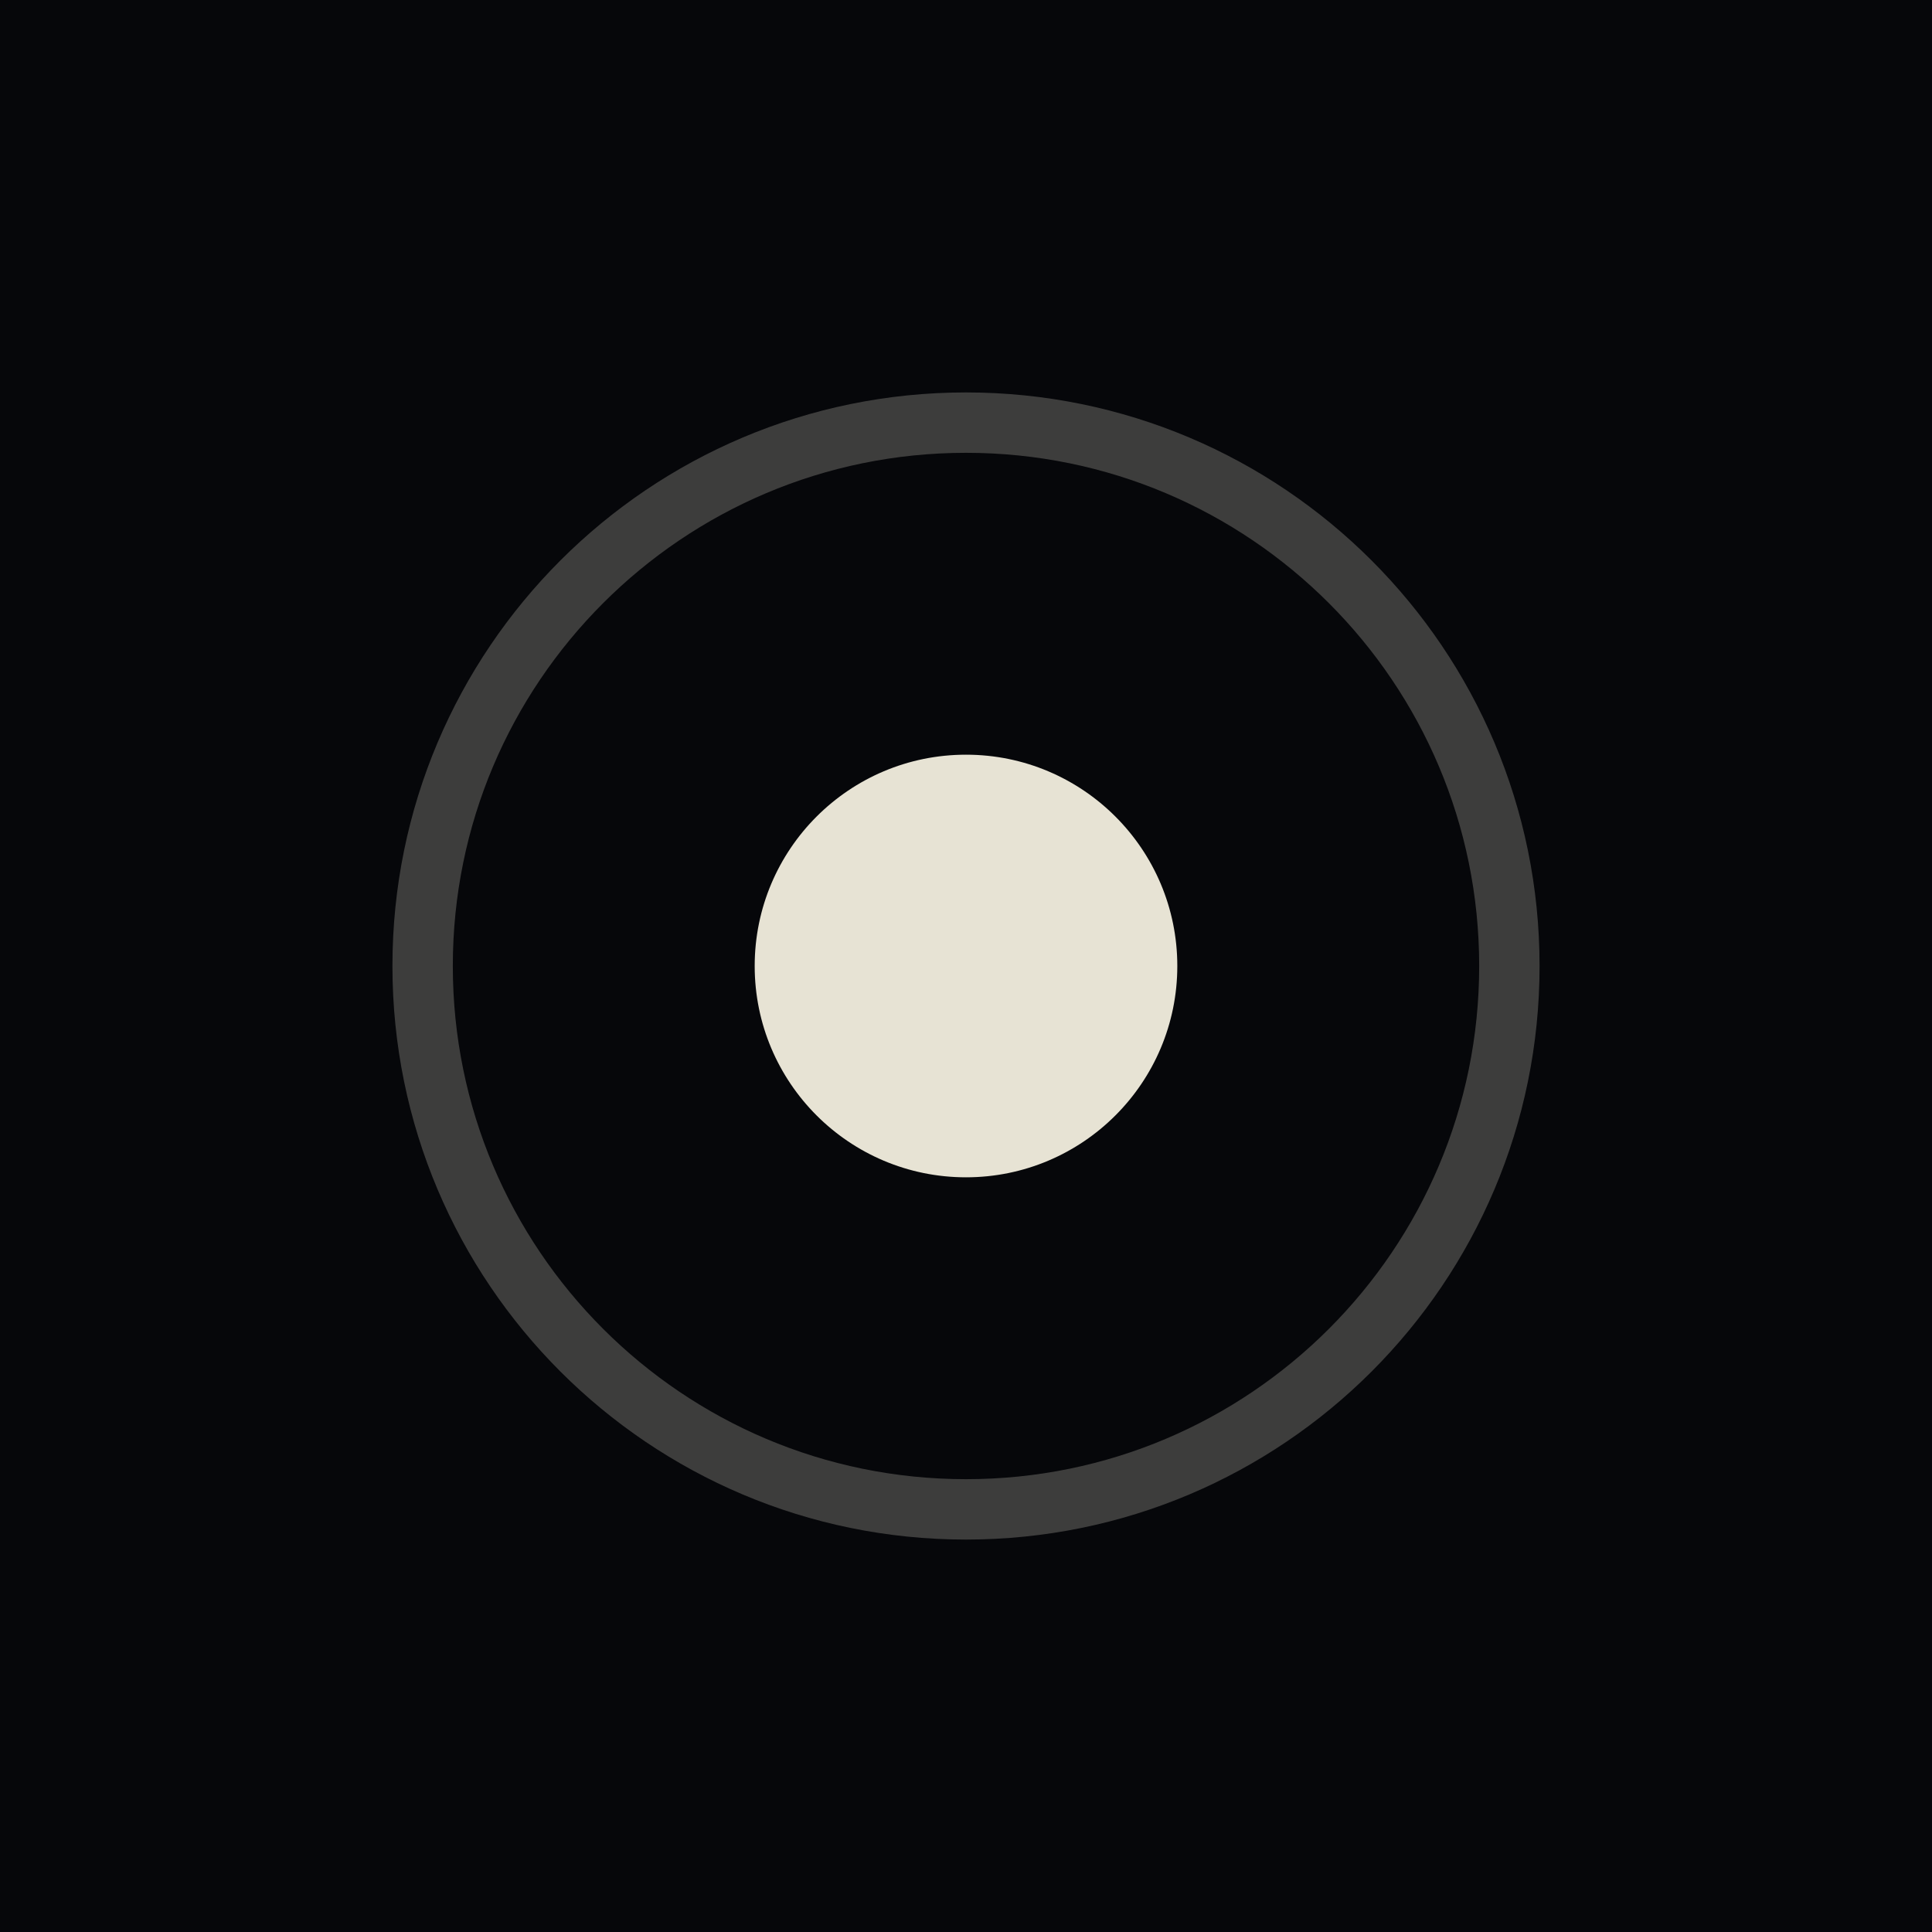
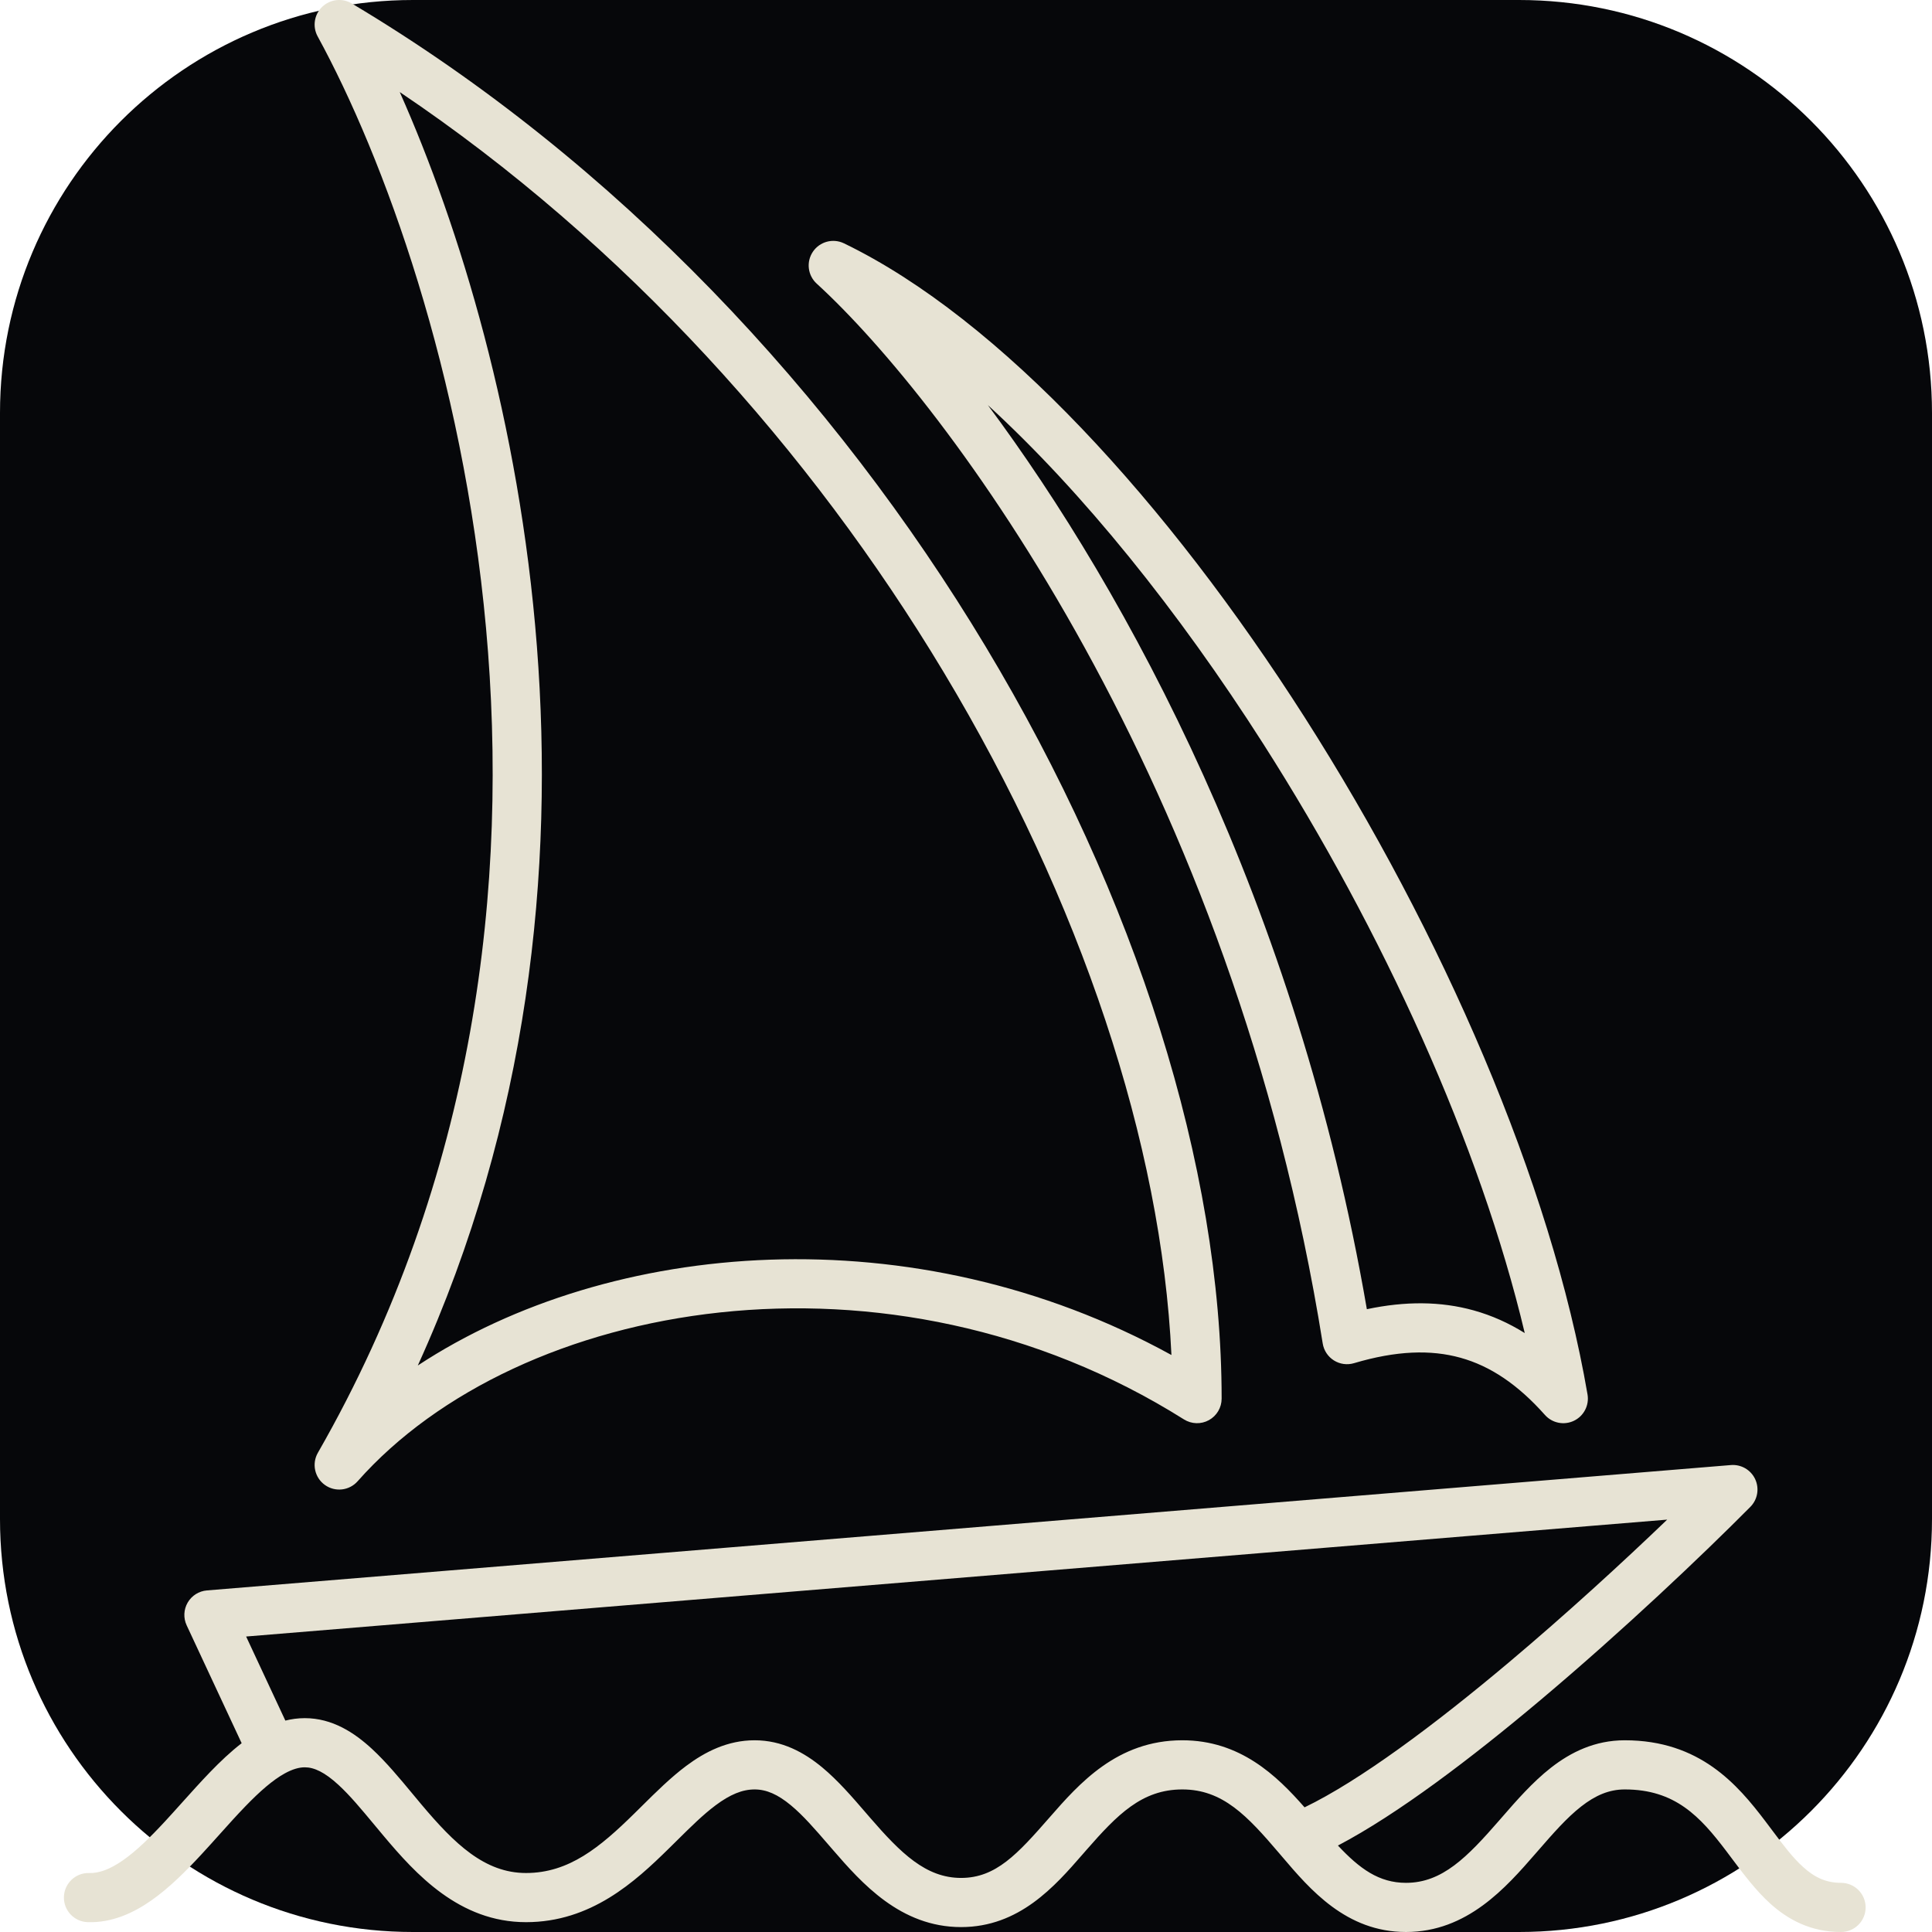
- <svg xmlns="http://www.w3.org/2000/svg" viewBox="0 0 32 32">
-   <rect width="32" height="32" fill="#06070A" />
-   <circle cx="16" cy="16" r="3.5" fill="#E7E3D4" />
-   <circle cx="16" cy="16" r="9" fill="none" stroke="#E7E3D4" stroke-opacity="0.25" stroke-width="1" />
+ <svg xmlns="http://www.w3.org/2000/svg" width="393" height="393" viewBox="-13 0 393 393" fill="none">
+   <rect x="-13" y="0" width="393" height="393" rx="84" fill="#06070A" />
+   <path fill-rule="evenodd" clip-rule="evenodd" d="M52.531 1.399C54.155 -0.165 56.624 -0.449 58.561 0.706C112.613 32.934 156.797 80.444 187.473 131.487C218.124 182.487 235.5 237.371 235.5 284.5C235.5 286.32 234.511 287.997 232.918 288.877C231.324 289.757 229.379 289.702 227.838 288.732C167.638 250.865 92.418 264.378 59.745 301.313C58.046 303.234 55.169 303.558 53.085 302.062C51.001 300.567 50.387 297.738 51.663 295.513C116.05 183.228 78.513 56.607 51.613 7.398C50.531 5.42 50.908 2.963 52.531 1.399ZM68.313 18.726C92.617 73.32 117.184 178.383 71.989 277.764C111.095 252.04 172.886 246.797 225.289 275.631C223.278 232.724 206.924 183.265 178.902 136.638C151.835 91.6 114.052 49.497 68.313 18.726ZM152.361 51.196C153.753 49.141 156.442 48.418 158.677 49.499C190.448 64.863 224.566 102.327 252.402 145.935C280.326 189.68 302.533 240.557 309.928 283.654C310.306 285.855 309.179 288.038 307.167 289.006C305.155 289.974 302.746 289.49 301.263 287.822C295.726 281.593 290.134 277.872 284.097 276.192C278.049 274.509 271.039 274.732 262.425 277.293C261.045 277.703 259.555 277.499 258.337 276.732C257.118 275.965 256.29 274.71 256.063 273.289C237.851 159.266 179.505 81.804 153.127 57.691C151.294 56.016 150.968 53.251 152.361 51.196ZM187.955 82.413C216.337 120.58 250.858 183.951 265.041 266.312C272.808 264.671 280.012 264.675 286.778 266.558C290.454 267.581 293.9 269.13 297.158 271.165C288.074 232.926 268.354 189.51 243.973 151.315C226.666 124.203 207.249 100.094 187.955 82.413ZM344.033 300.89C344.917 302.788 344.524 305.036 343.049 306.522C333.297 316.348 317.162 331.677 300.369 345.807C286.293 357.651 271.329 369.024 259.157 375.414C263.574 380.129 267.505 383 273 383C280.376 383 285.436 377.804 292.042 370.217C292.198 370.037 292.356 369.856 292.514 369.673C295.453 366.294 298.744 362.51 302.475 359.593C306.532 356.42 311.431 354 317.5 354C332.763 354 340.442 363.009 346.109 370.478C346.596 371.121 347.062 371.742 347.512 372.341C349.782 375.366 351.632 377.832 353.764 379.764C356.083 381.865 358.404 383 361.5 383C364.261 383 366.5 385.239 366.5 388C366.5 390.762 364.261 393 361.5 393C355.346 393 350.73 390.51 347.049 387.174C344.137 384.535 341.606 381.149 339.354 378.136C338.94 377.583 338.537 377.043 338.142 376.522C332.808 369.491 327.737 364 317.5 364C314.32 364 311.531 365.205 308.635 367.47C305.679 369.781 302.958 372.908 299.793 376.543L299.36 377.04C293.368 383.925 285.468 393 273 393C260.84 393 253.482 384.352 247.784 377.655C247.586 377.423 247.39 377.192 247.196 376.965C240.715 369.368 235.735 364 227.5 364C219.287 364 214.295 369.114 208.013 376.293C207.746 376.597 207.476 376.908 207.202 377.222C201.58 383.681 194.338 392 182.5 392C170.158 392 162.249 383.017 156.408 376.273C156.115 375.936 155.828 375.603 155.544 375.275C152.762 372.054 150.389 369.306 147.878 367.223C145.214 365.013 142.905 364 140.5 364C138.003 364 135.513 365.028 132.569 367.225C130.022 369.127 127.563 371.561 124.709 374.384C124.156 374.931 123.589 375.493 123.003 376.068C116.177 382.77 107.235 391 94 391C80.415 391 71.54 381.185 65.049 373.469C64.357 372.646 63.693 371.847 63.05 371.074C60.449 367.945 58.2 365.24 55.877 363.098C53.022 360.467 50.886 359.5 49 359.5C47.867 359.5 46.537 359.852 44.916 360.747C42.493 362.084 39.874 364.374 36.928 367.419C35.14 369.267 33.461 371.141 31.707 373.098C30.491 374.454 29.239 375.851 27.891 377.306C24.787 380.657 21.387 384.065 17.736 386.612C14.077 389.165 9.743 391.151 4.844 390.998C2.084 390.911 -0.084 388.604 0.002 385.844C0.089 383.084 2.396 380.916 5.156 381.003C7.081 381.063 9.299 380.305 12.015 378.411C14.74 376.51 17.539 373.765 20.556 370.51C21.651 369.327 22.821 368.024 24.02 366.689C25.916 364.577 27.884 362.386 29.741 360.466C31.74 358.4 33.882 356.351 36.157 354.598L24.969 330.614C24.277 329.131 24.355 327.404 25.176 325.989C25.998 324.574 27.46 323.651 29.09 323.517L339.09 298.017C341.177 297.845 343.15 298.992 344.033 300.89ZM45.045 349.997C46.311 349.68 47.631 349.5 49 349.5C54.614 349.5 59.103 352.471 62.655 355.746C65.517 358.385 68.311 361.751 70.943 364.922C71.538 365.639 72.124 366.345 72.701 367.031C79.46 375.065 85.585 381 94 381C102.765 381 109.073 375.73 115.997 368.932C116.505 368.434 117.02 367.923 117.543 367.405C120.381 364.592 123.428 361.57 126.587 359.212C130.425 356.347 134.997 354 140.5 354C146.095 354 150.599 356.487 154.263 359.527C157.458 362.178 160.397 365.587 163.061 368.677C163.366 369.032 163.669 369.382 163.967 369.727C170.251 376.983 175.342 382 182.5 382C189.585 382 193.975 377.15 200.487 369.708L200.511 369.68C206.476 362.863 214.231 354 227.5 354C239.237 354 246.674 361.143 252.369 367.643C263.546 362.25 278.751 350.928 293.931 338.155C305.652 328.292 317.067 317.818 326.132 309.117L37.067 332.895L45.045 349.997Z" fill="#E7E3D4" />
</svg>
